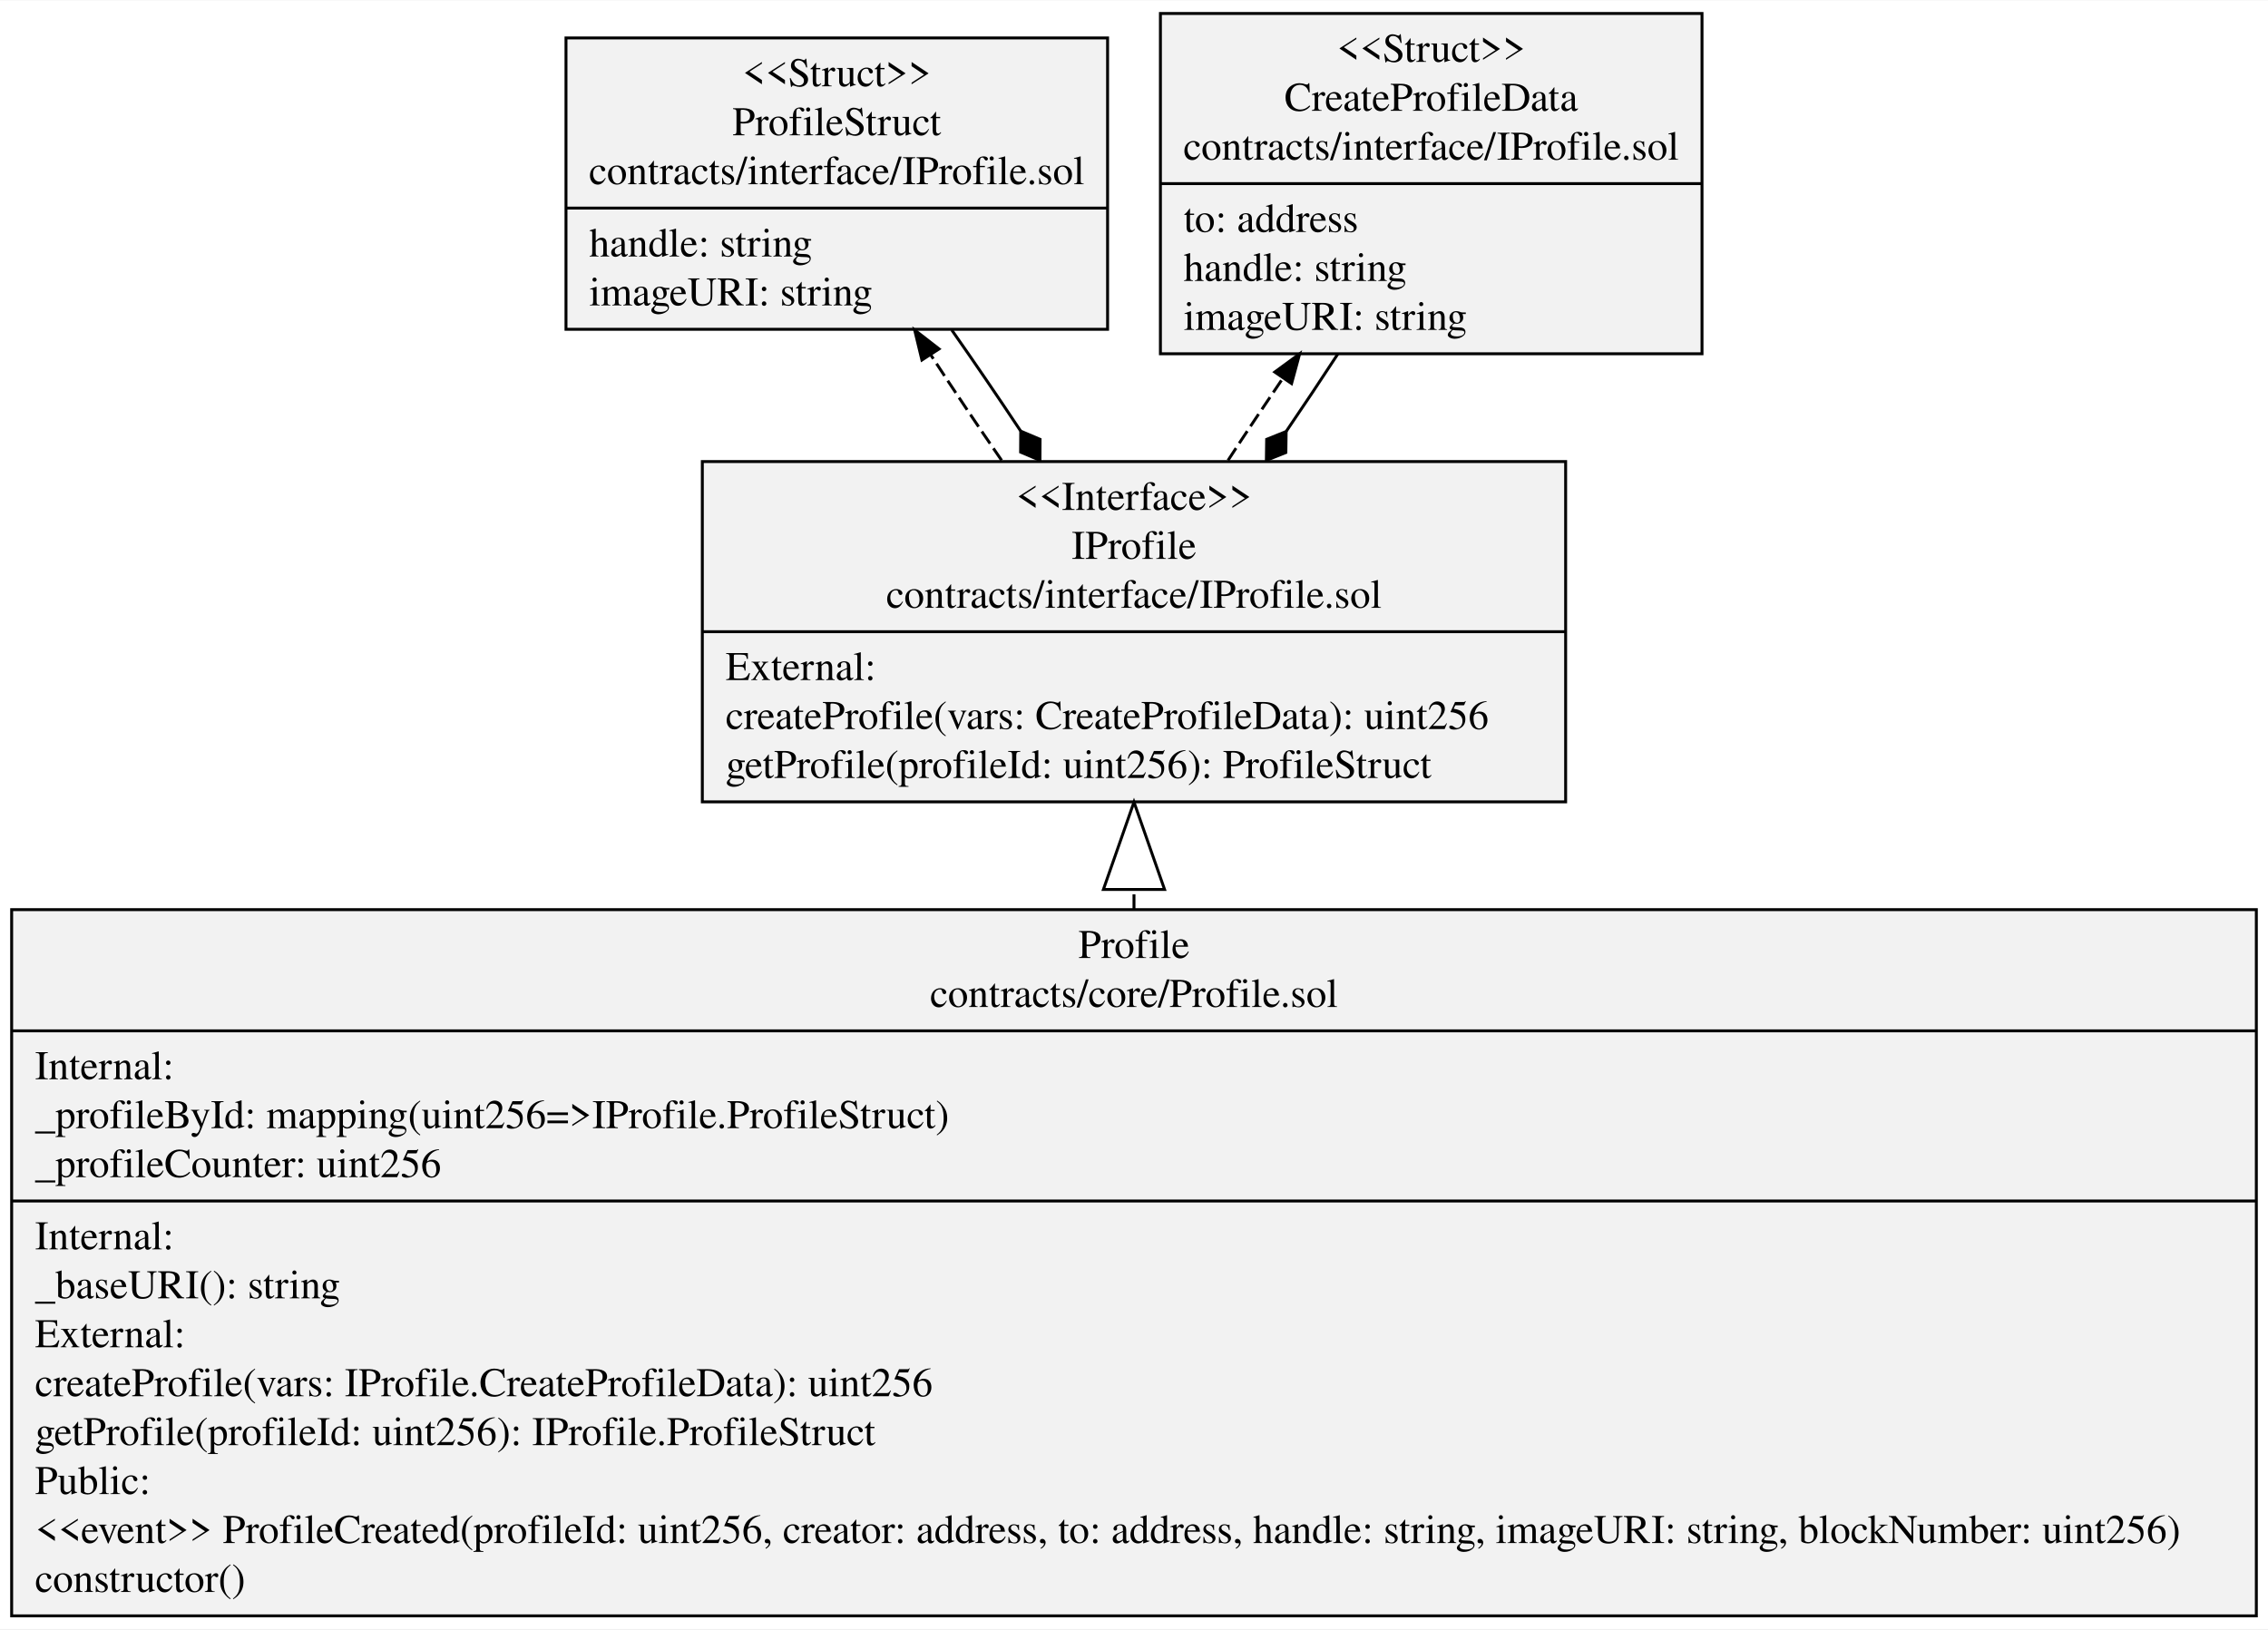
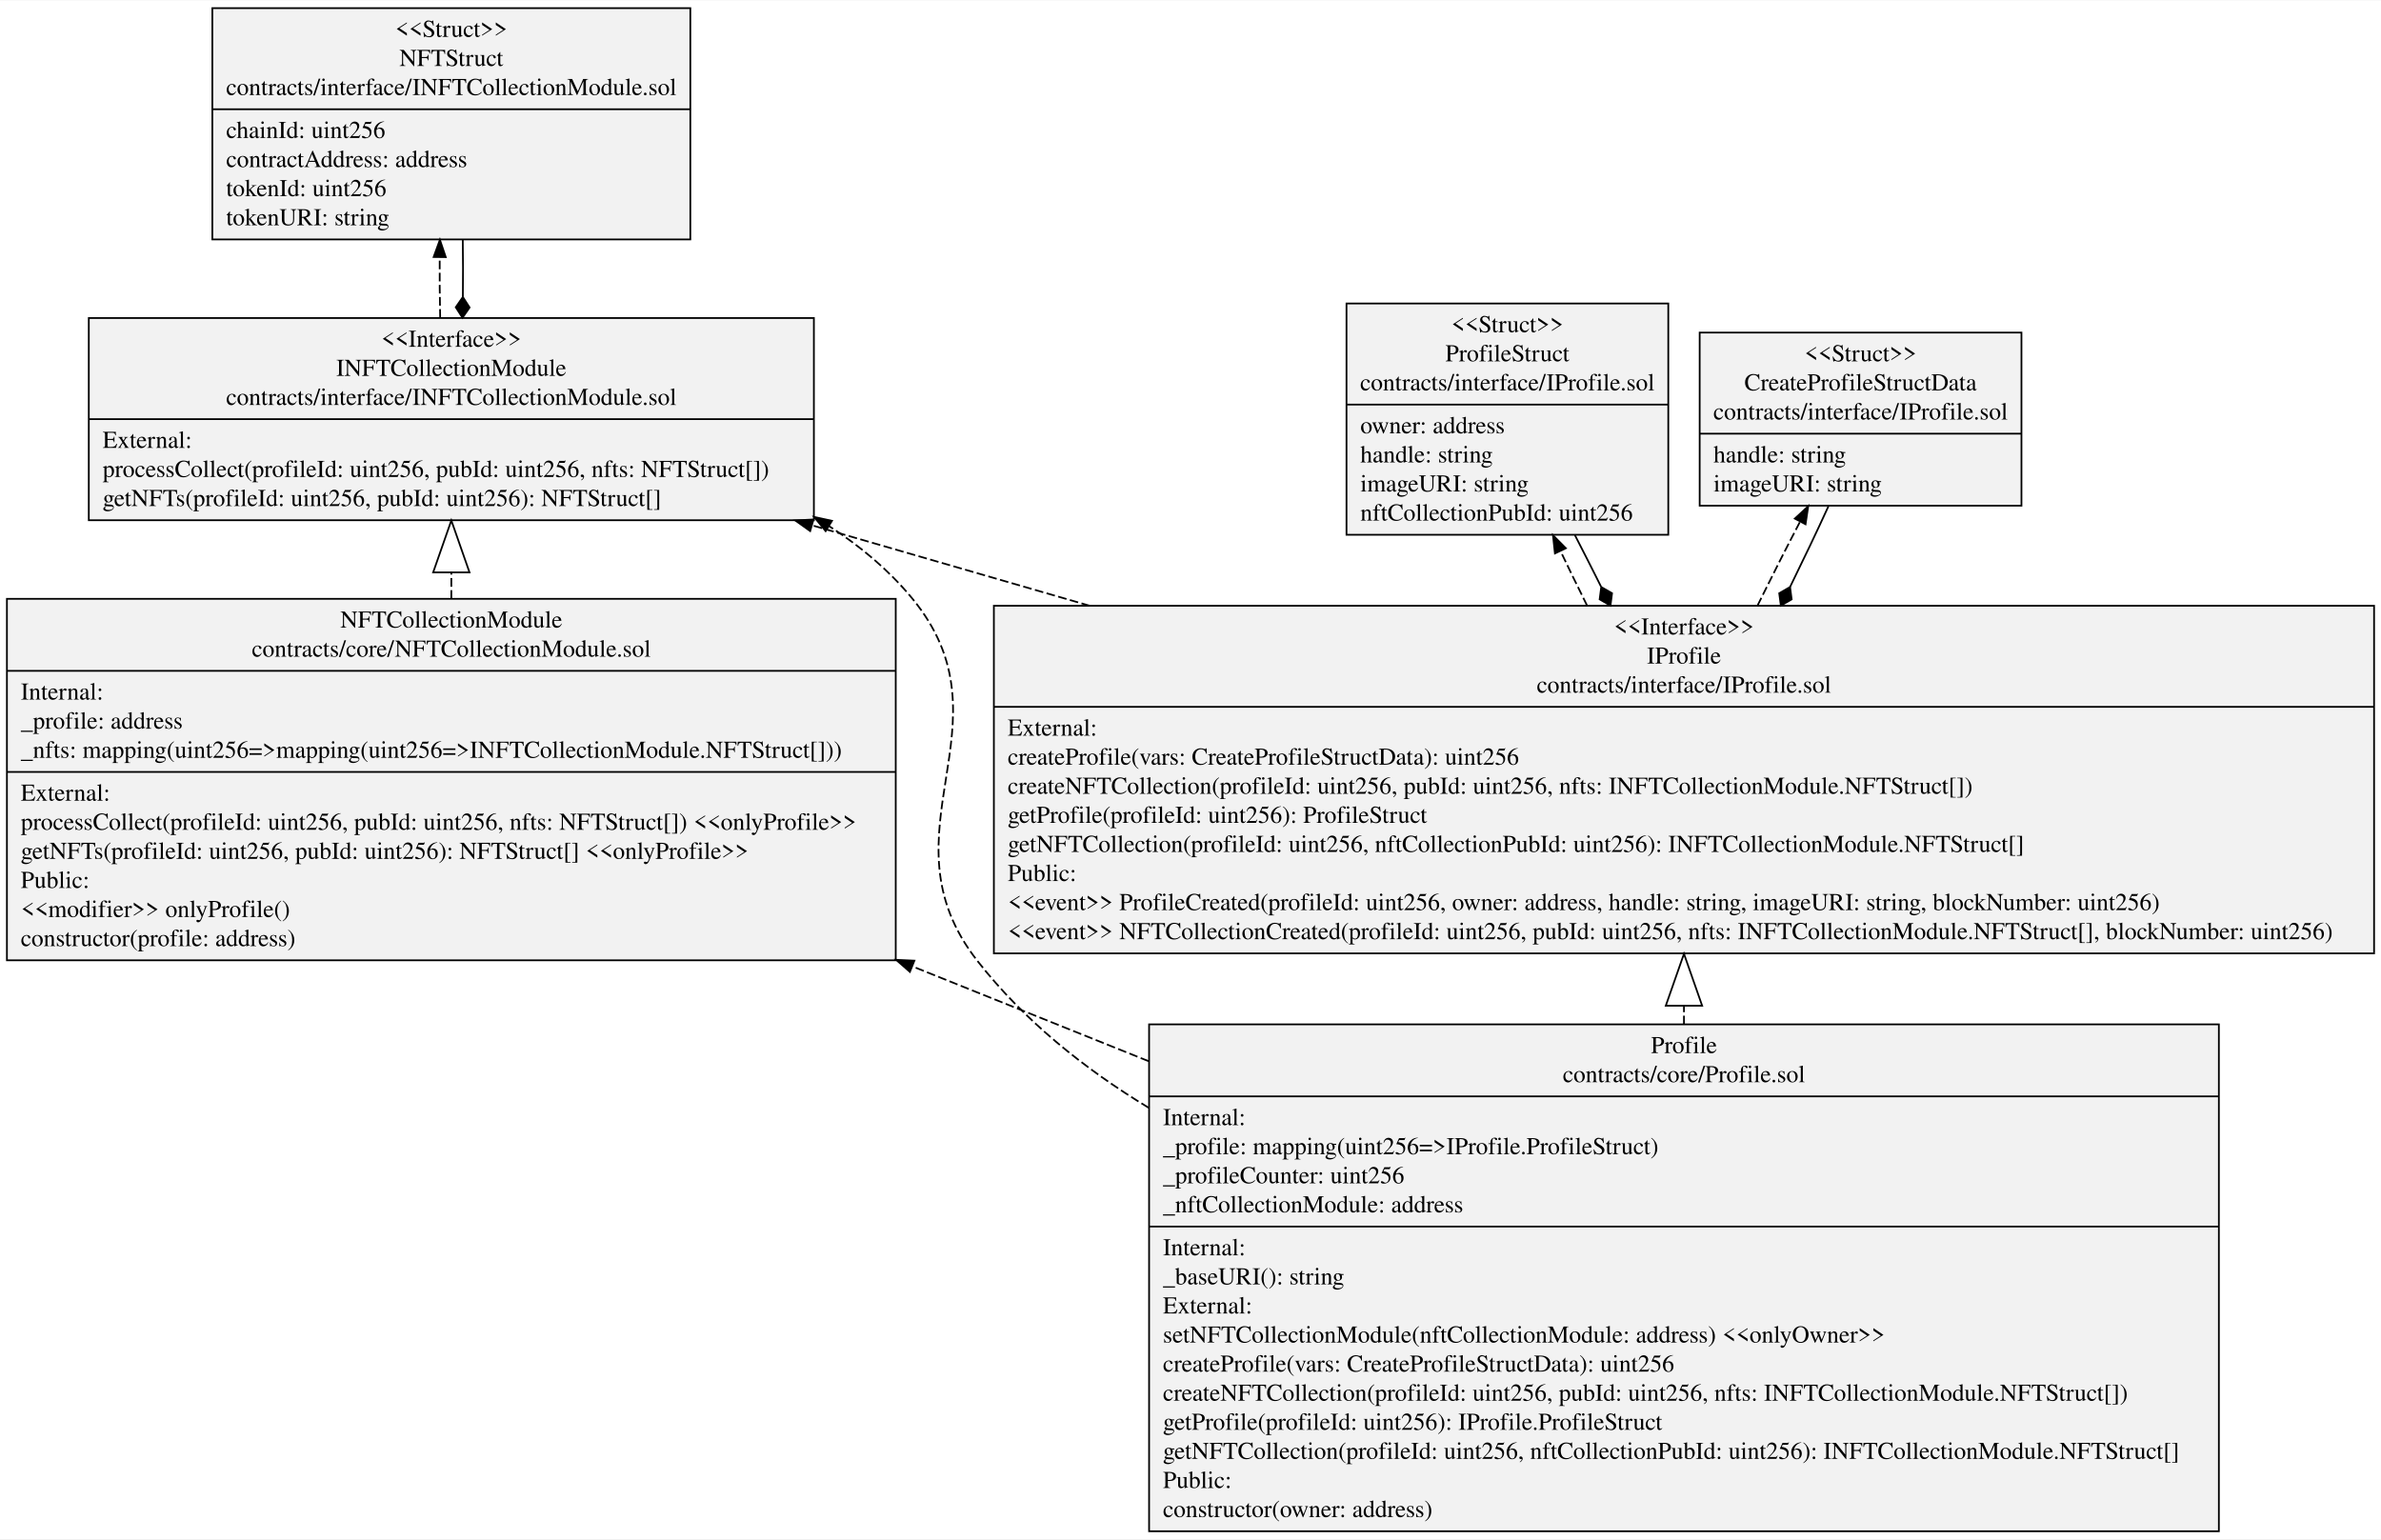
- <svg xmlns="http://www.w3.org/2000/svg" width="778pt" height="559pt" viewBox="0.00 0.00 778.35 559.00">
-   <g id="graph0" class="graph" transform="scale(1 1) rotate(0) translate(4 555)">
-     <polygon fill="white" stroke="transparent" points="-4,4 -4,-555 774.35,-555 774.35,4 -4,4" />
+ <svg xmlns="http://www.w3.org/2000/svg" width="1375pt" height="889pt" viewBox="0.00 0.00 1375.32 888.80">
+   <g id="graph0" class="graph" transform="scale(1 1) rotate(0) translate(4 884.8)">
+     <polygon fill="white" stroke="transparent" points="-4,4 -4,-884.8 1371.32,-884.8 1371.32,4 -4,4" />
    <g id="node1" class="node">
-       <polygon fill="#f2f2f2" stroke="black" points="0,-0.5 0,-242.9 770.35,-242.9 770.35,-0.5 0,-0.5" />
-       <text text-anchor="middle" x="385.17" y="-226.3" font-family="Times,serif" font-size="14.00">Profile</text>
-       <text text-anchor="middle" x="385.17" y="-209.5" font-family="Times,serif" font-size="14.00">contracts/core/Profile.sol</text>
-       <polyline fill="none" stroke="black" points="0,-201.3 770.35,-201.3 " />
-       <text text-anchor="start" x="8" y="-184.7" font-family="Times,serif" font-size="14.00">Internal:</text>
-       <text text-anchor="start" x="8" y="-167.9" font-family="Times,serif" font-size="14.00">   _profileById: mapping(uint256=&gt;IProfile.ProfileStruct)</text>
-       <text text-anchor="start" x="8" y="-151.1" font-family="Times,serif" font-size="14.00">   _profileCounter: uint256</text>
-       <polyline fill="none" stroke="black" points="0,-142.9 770.35,-142.9 " />
-       <text text-anchor="start" x="8" y="-126.3" font-family="Times,serif" font-size="14.00">Internal:</text>
-       <text text-anchor="start" x="8" y="-109.5" font-family="Times,serif" font-size="14.00">    _baseURI(): string</text>
-       <text text-anchor="start" x="8" y="-92.7" font-family="Times,serif" font-size="14.00">External:</text>
-       <text text-anchor="start" x="8" y="-75.9" font-family="Times,serif" font-size="14.00">    createProfile(vars: IProfile.CreateProfileData): uint256</text>
-       <text text-anchor="start" x="8" y="-59.1" font-family="Times,serif" font-size="14.00">    getProfile(profileId: uint256): IProfile.ProfileStruct</text>
-       <text text-anchor="start" x="8" y="-42.3" font-family="Times,serif" font-size="14.00">Public:</text>
-       <text text-anchor="start" x="8" y="-25.5" font-family="Times,serif" font-size="14.00">    &lt;&lt;event&gt;&gt; ProfileCreated(profileId: uint256, creator: address, to: address, handle: string, imageURI: string, blockNumber: uint256)</text>
-       <text text-anchor="start" x="8" y="-8.7" font-family="Times,serif" font-size="14.00">    constructor()</text>
+       <polygon fill="#f2f2f2" stroke="black" points="0,-330.3 0,-539.1 513.4,-539.1 513.4,-330.3 0,-330.3" />
+       <text text-anchor="middle" x="256.7" y="-522.5" font-family="Times,serif" font-size="14.00">NFTCollectionModule</text>
+       <text text-anchor="middle" x="256.7" y="-505.7" font-family="Times,serif" font-size="14.00">contracts/core/NFTCollectionModule.sol</text>
+       <polyline fill="none" stroke="black" points="0,-497.5 513.4,-497.5 " />
+       <text text-anchor="start" x="8" y="-480.9" font-family="Times,serif" font-size="14.00">Internal:</text>
+       <text text-anchor="start" x="8" y="-464.1" font-family="Times,serif" font-size="14.00">   _profile: address</text>
+       <text text-anchor="start" x="8" y="-447.3" font-family="Times,serif" font-size="14.00">   _nfts: mapping(uint256=&gt;mapping(uint256=&gt;INFTCollectionModule.NFTStruct[]))</text>
+       <polyline fill="none" stroke="black" points="0,-439.1 513.4,-439.1 " />
+       <text text-anchor="start" x="8" y="-422.5" font-family="Times,serif" font-size="14.00">External:</text>
+       <text text-anchor="start" x="8" y="-405.7" font-family="Times,serif" font-size="14.00">    processCollect(profileId: uint256, pubId: uint256, nfts: NFTStruct[]) &lt;&lt;onlyProfile&gt;&gt;</text>
+       <text text-anchor="start" x="8" y="-388.9" font-family="Times,serif" font-size="14.00">    getNFTs(profileId: uint256, pubId: uint256): NFTStruct[] &lt;&lt;onlyProfile&gt;&gt;</text>
+       <text text-anchor="start" x="8" y="-372.1" font-family="Times,serif" font-size="14.00">Public:</text>
+       <text text-anchor="start" x="8" y="-355.3" font-family="Times,serif" font-size="14.00">    &lt;&lt;modifier&gt;&gt; onlyProfile()</text>
+       <text text-anchor="start" x="8" y="-338.5" font-family="Times,serif" font-size="14.00">    constructor(profile: address)</text>
    </g>
    <g id="node4" class="node">
-       <polygon fill="#f2f2f2" stroke="black" points="237.03,-279.9 237.03,-396.7 533.31,-396.7 533.31,-279.9 237.03,-279.9" />
-       <text text-anchor="middle" x="385.17" y="-380.1" font-family="Times,serif" font-size="14.00">&lt;&lt;Interface&gt;&gt;</text>
-       <text text-anchor="middle" x="385.17" y="-363.3" font-family="Times,serif" font-size="14.00">IProfile</text>
-       <text text-anchor="middle" x="385.17" y="-346.5" font-family="Times,serif" font-size="14.00">contracts/interface/IProfile.sol</text>
-       <polyline fill="none" stroke="black" points="237.03,-338.3 533.31,-338.3 " />
-       <text text-anchor="start" x="245.03" y="-321.7" font-family="Times,serif" font-size="14.00">External:</text>
-       <text text-anchor="start" x="245.03" y="-304.9" font-family="Times,serif" font-size="14.00">     createProfile(vars: CreateProfileData): uint256</text>
-       <text text-anchor="start" x="245.03" y="-288.1" font-family="Times,serif" font-size="14.00">     getProfile(profileId: uint256): ProfileStruct</text>
+       <polygon fill="#f2f2f2" stroke="black" points="47.29,-584.5 47.29,-701.3 466.12,-701.3 466.12,-584.5 47.29,-584.5" />
+       <text text-anchor="middle" x="256.7" y="-684.7" font-family="Times,serif" font-size="14.00">&lt;&lt;Interface&gt;&gt;</text>
+       <text text-anchor="middle" x="256.7" y="-667.9" font-family="Times,serif" font-size="14.00">INFTCollectionModule</text>
+       <text text-anchor="middle" x="256.7" y="-651.1" font-family="Times,serif" font-size="14.00">contracts/interface/INFTCollectionModule.sol</text>
+       <polyline fill="none" stroke="black" points="47.29,-642.9 466.12,-642.9 " />
+       <text text-anchor="start" x="55.29" y="-626.3" font-family="Times,serif" font-size="14.00">External:</text>
+       <text text-anchor="start" x="55.29" y="-609.5" font-family="Times,serif" font-size="14.00">     processCollect(profileId: uint256, pubId: uint256, nfts: NFTStruct[])</text>
+       <text text-anchor="start" x="55.29" y="-592.7" font-family="Times,serif" font-size="14.00">     getNFTs(profileId: uint256, pubId: uint256): NFTStruct[]</text>
    </g>
    <g id="edge1" class="edge">
-       <path fill="none" stroke="black" stroke-dasharray="5,2" d="M385.17,-243.17C385.17,-245.36 385.17,-247.53 385.17,-249.7" />
-       <polygon fill="none" stroke="black" points="374.67,-249.82 385.17,-279.82 395.67,-249.82 374.67,-249.82" />
+       <path fill="none" stroke="black" stroke-dasharray="5,2" d="M256.7,-539.1C256.7,-544.09 256.7,-549.08 256.7,-554.02" />
+       <polygon fill="none" stroke="black" points="246.2,-554.38 256.7,-584.38 267.2,-554.38 246.2,-554.38" />
    </g>
    <g id="node2" class="node">
-       <polygon fill="#f2f2f2" stroke="black" points="190.24,-442.1 190.24,-542.1 376.11,-542.1 376.11,-442.1 190.24,-442.1" />
-       <text text-anchor="middle" x="283.17" y="-525.5" font-family="Times,serif" font-size="14.00">&lt;&lt;Struct&gt;&gt;</text>
-       <text text-anchor="middle" x="283.17" y="-508.7" font-family="Times,serif" font-size="14.00">ProfileStruct</text>
-       <text text-anchor="middle" x="283.17" y="-491.9" font-family="Times,serif" font-size="14.00">contracts/interface/IProfile.sol</text>
-       <polyline fill="none" stroke="black" points="190.24,-483.7 376.11,-483.7 " />
-       <text text-anchor="start" x="198.24" y="-467.1" font-family="Times,serif" font-size="14.00">handle: string</text>
-       <text text-anchor="start" x="198.24" y="-450.3" font-family="Times,serif" font-size="14.00">imageURI: string</text>
+       <polygon fill="#f2f2f2" stroke="black" points="659.74,-0.5 659.74,-293.3 1277.67,-293.3 1277.67,-0.5 659.74,-0.5" />
+       <text text-anchor="middle" x="968.7" y="-276.7" font-family="Times,serif" font-size="14.00">Profile</text>
+       <text text-anchor="middle" x="968.7" y="-259.9" font-family="Times,serif" font-size="14.00">contracts/core/Profile.sol</text>
+       <polyline fill="none" stroke="black" points="659.74,-251.7 1277.67,-251.7 " />
+       <text text-anchor="start" x="667.74" y="-235.1" font-family="Times,serif" font-size="14.00">Internal:</text>
+       <text text-anchor="start" x="667.74" y="-218.3" font-family="Times,serif" font-size="14.00">   _profile: mapping(uint256=&gt;IProfile.ProfileStruct)</text>
+       <text text-anchor="start" x="667.74" y="-201.5" font-family="Times,serif" font-size="14.00">   _profileCounter: uint256</text>
+       <text text-anchor="start" x="667.74" y="-184.7" font-family="Times,serif" font-size="14.00">   _nftCollectionModule: address</text>
+       <polyline fill="none" stroke="black" points="659.74,-176.5 1277.67,-176.5 " />
+       <text text-anchor="start" x="667.74" y="-159.9" font-family="Times,serif" font-size="14.00">Internal:</text>
+       <text text-anchor="start" x="667.74" y="-143.1" font-family="Times,serif" font-size="14.00">    _baseURI(): string</text>
+       <text text-anchor="start" x="667.74" y="-126.3" font-family="Times,serif" font-size="14.00">External:</text>
+       <text text-anchor="start" x="667.74" y="-109.5" font-family="Times,serif" font-size="14.00">    setNFTCollectionModule(nftCollectionModule: address) &lt;&lt;onlyOwner&gt;&gt;</text>
+       <text text-anchor="start" x="667.74" y="-92.7" font-family="Times,serif" font-size="14.00">    createProfile(vars: CreateProfileStructData): uint256</text>
+       <text text-anchor="start" x="667.74" y="-75.9" font-family="Times,serif" font-size="14.00">    createNFTCollection(profileId: uint256, pubId: uint256, nfts: INFTCollectionModule.NFTStruct[])</text>
+       <text text-anchor="start" x="667.74" y="-59.1" font-family="Times,serif" font-size="14.00">    getProfile(profileId: uint256): IProfile.ProfileStruct</text>
+       <text text-anchor="start" x="667.74" y="-42.3" font-family="Times,serif" font-size="14.00">    getNFTCollection(profileId: uint256, nftCollectionPubId: uint256): INFTCollectionModule.NFTStruct[]</text>
+       <text text-anchor="start" x="667.74" y="-25.5" font-family="Times,serif" font-size="14.00">Public:</text>
+       <text text-anchor="start" x="667.74" y="-8.7" font-family="Times,serif" font-size="14.00">    constructor(owner: address)</text>
+     </g>
+     <g id="edge4" class="edge">
+       <path fill="none" stroke="black" stroke-dasharray="5,2" d="M659.51,-272.01C614.05,-290.26 567.56,-308.92 523.06,-326.78" />
+       <polygon fill="black" stroke="black" points="521.57,-323.61 513.6,-330.58 524.18,-330.1 521.57,-323.61" />
+     </g>
+     <g id="edge3" class="edge">
+       <path fill="none" stroke="black" stroke-dasharray="5,2" d="M659.57,-245.08C621.96,-267.83 587.45,-295.71 560.7,-329.8 502.21,-404.35 583.12,-466.6 522.7,-539.6 509.28,-555.81 492.98,-569.46 475.12,-580.95" />
+       <polygon fill="black" stroke="black" points="472.91,-578.2 466.23,-586.42 476.58,-584.16 472.91,-578.2" />
+     </g>
+     <g id="node7" class="node">
+       <polygon fill="#f2f2f2" stroke="black" points="570.08,-334.3 570.08,-535.1 1367.32,-535.1 1367.32,-334.3 570.08,-334.3" />
+       <text text-anchor="middle" x="968.7" y="-518.5" font-family="Times,serif" font-size="14.00">&lt;&lt;Interface&gt;&gt;</text>
+       <text text-anchor="middle" x="968.7" y="-501.7" font-family="Times,serif" font-size="14.00">IProfile</text>
+       <text text-anchor="middle" x="968.7" y="-484.9" font-family="Times,serif" font-size="14.00">contracts/interface/IProfile.sol</text>
+       <polyline fill="none" stroke="black" points="570.08,-476.7 1367.32,-476.7 " />
+       <text text-anchor="start" x="578.08" y="-460.1" font-family="Times,serif" font-size="14.00">External:</text>
+       <text text-anchor="start" x="578.08" y="-443.3" font-family="Times,serif" font-size="14.00">     createProfile(vars: CreateProfileStructData): uint256</text>
+       <text text-anchor="start" x="578.08" y="-426.5" font-family="Times,serif" font-size="14.00">     createNFTCollection(profileId: uint256, pubId: uint256, nfts: INFTCollectionModule.NFTStruct[])</text>
+       <text text-anchor="start" x="578.08" y="-409.7" font-family="Times,serif" font-size="14.00">     getProfile(profileId: uint256): ProfileStruct</text>
+       <text text-anchor="start" x="578.08" y="-392.9" font-family="Times,serif" font-size="14.00">     getNFTCollection(profileId: uint256, nftCollectionPubId: uint256): INFTCollectionModule.NFTStruct[]</text>
+       <text text-anchor="start" x="578.08" y="-376.1" font-family="Times,serif" font-size="14.00">Public:</text>
+       <text text-anchor="start" x="578.08" y="-359.3" font-family="Times,serif" font-size="14.00">    &lt;&lt;event&gt;&gt; ProfileCreated(profileId: uint256, owner: address, handle: string, imageURI: string, blockNumber: uint256)</text>
+       <text text-anchor="start" x="578.08" y="-342.5" font-family="Times,serif" font-size="14.00">    &lt;&lt;event&gt;&gt; NFTCollectionCreated(profileId: uint256, pubId: uint256, nfts: INFTCollectionModule.NFTStruct[], blockNumber: uint256)</text>
    </g>
    <g id="edge2" class="edge">
-       <path fill="none" stroke="black" d="M322.63,-441.85C330.38,-430.82 338.49,-418.91 346.22,-407.27" />
-       <polygon fill="black" stroke="black" points="346.3,-407.15 346.26,-399.94 352.9,-397.12 352.94,-404.33 346.3,-407.15" />
+       <path fill="none" stroke="black" stroke-dasharray="5,2" d="M968.7,-293.31C968.7,-296.87 968.7,-300.42 968.7,-303.96" />
+       <polygon fill="none" stroke="black" points="958.2,-304.07 968.7,-334.07 979.2,-304.07 958.2,-304.07" />
    </g>
    <g id="node3" class="node">
-       <polygon fill="#f2f2f2" stroke="black" points="394.24,-433.7 394.24,-550.5 580.11,-550.5 580.11,-433.7 394.24,-433.7" />
-       <text text-anchor="middle" x="487.17" y="-533.9" font-family="Times,serif" font-size="14.00">&lt;&lt;Struct&gt;&gt;</text>
-       <text text-anchor="middle" x="487.17" y="-517.1" font-family="Times,serif" font-size="14.00">CreateProfileData</text>
-       <text text-anchor="middle" x="487.17" y="-500.3" font-family="Times,serif" font-size="14.00">contracts/interface/IProfile.sol</text>
-       <polyline fill="none" stroke="black" points="394.24,-492.1 580.11,-492.1 " />
-       <text text-anchor="start" x="402.24" y="-475.5" font-family="Times,serif" font-size="14.00">to: address</text>
-       <text text-anchor="start" x="402.24" y="-458.7" font-family="Times,serif" font-size="14.00">handle: string</text>
-       <text text-anchor="start" x="402.24" y="-441.9" font-family="Times,serif" font-size="14.00">imageURI: string</text>
-     </g>
-     <g id="edge3" class="edge">
-       <path fill="none" stroke="black" d="M455.17,-433.69C449.5,-425 443.47,-415.96 437.42,-407.07" />
-       <polygon fill="black" stroke="black" points="437.39,-407.02 430.7,-404.33 430.6,-397.12 437.29,-399.81 437.39,-407.02" />
+       <polygon fill="#f2f2f2" stroke="black" points="118.65,-746.7 118.65,-880.3 394.75,-880.3 394.75,-746.7 118.65,-746.7" />
+       <text text-anchor="middle" x="256.7" y="-863.7" font-family="Times,serif" font-size="14.00">&lt;&lt;Struct&gt;&gt;</text>
+       <text text-anchor="middle" x="256.7" y="-846.9" font-family="Times,serif" font-size="14.00">NFTStruct</text>
+       <text text-anchor="middle" x="256.7" y="-830.1" font-family="Times,serif" font-size="14.00">contracts/interface/INFTCollectionModule.sol</text>
+       <polyline fill="none" stroke="black" points="118.65,-821.9 394.75,-821.9 " />
+       <text text-anchor="start" x="126.65" y="-805.3" font-family="Times,serif" font-size="14.00">chainId: uint256</text>
+       <text text-anchor="start" x="126.65" y="-788.5" font-family="Times,serif" font-size="14.00">contractAddress: address</text>
+       <text text-anchor="start" x="126.65" y="-771.7" font-family="Times,serif" font-size="14.00">tokenId: uint256</text>
+       <text text-anchor="start" x="126.65" y="-754.9" font-family="Times,serif" font-size="14.00">tokenURI: string</text>
    </g>
    <g id="edge5" class="edge">
-       <path fill="none" stroke="black" stroke-dasharray="5,2" d="M339.74,-397.12C331.54,-408.99 323.15,-421.48 315.41,-433.34" />
-       <polygon fill="black" stroke="black" points="312.39,-431.56 309.9,-441.85 318.27,-435.36 312.39,-431.56" />
+       <path fill="none" stroke="black" d="M263.31,-746.51C263.48,-735.7 263.5,-724.47 263.36,-713.57" />
+       <polygon fill="black" stroke="black" points="263.36,-713.45 259.25,-707.52 263.14,-701.45 267.25,-707.38 263.36,-713.45" />
    </g>
-     <g id="edge4" class="edge">
-       <path fill="none" stroke="black" stroke-dasharray="5,2" d="M417.45,-397.12C423.43,-406.3 429.81,-415.84 436.18,-425.18" />
-       <polygon fill="black" stroke="black" points="433.48,-427.43 442.03,-433.69 439.25,-423.47 433.48,-427.43" />
+     <g id="edge6" class="edge">
+       <path fill="none" stroke="black" stroke-dasharray="5,2" d="M250.26,-701.45C249.99,-712.67 249.9,-724.59 249.98,-736.29" />
+       <polygon fill="black" stroke="black" points="246.48,-736.55 250.1,-746.51 253.48,-736.47 246.48,-736.55" />
+     </g>
+     <g id="node5" class="node">
+       <polygon fill="#f2f2f2" stroke="black" points="773.77,-576.1 773.77,-709.7 959.64,-709.7 959.64,-576.1 773.77,-576.1" />
+       <text text-anchor="middle" x="866.7" y="-693.1" font-family="Times,serif" font-size="14.00">&lt;&lt;Struct&gt;&gt;</text>
+       <text text-anchor="middle" x="866.7" y="-676.3" font-family="Times,serif" font-size="14.00">ProfileStruct</text>
+       <text text-anchor="middle" x="866.7" y="-659.5" font-family="Times,serif" font-size="14.00">contracts/interface/IProfile.sol</text>
+       <polyline fill="none" stroke="black" points="773.77,-651.3 959.64,-651.3 " />
+       <text text-anchor="start" x="781.77" y="-634.7" font-family="Times,serif" font-size="14.00">owner: address</text>
+       <text text-anchor="start" x="781.77" y="-617.9" font-family="Times,serif" font-size="14.00">handle: string</text>
+       <text text-anchor="start" x="781.77" y="-601.1" font-family="Times,serif" font-size="14.00">imageURI: string</text>
+       <text text-anchor="start" x="781.77" y="-584.3" font-family="Times,serif" font-size="14.00">nftCollectionPubId: uint256</text>
+     </g>
+     <g id="edge7" class="edge">
+       <path fill="none" stroke="black" d="M905.72,-575.85C910.66,-566.31 915.74,-556.29 920.79,-546.17" />
+       <polygon fill="black" stroke="black" points="920.91,-545.93 919.99,-538.78 926.24,-535.18 927.16,-542.33 920.91,-545.93" />
+     </g>
+     <g id="node6" class="node">
+       <polygon fill="#f2f2f2" stroke="black" points="977.77,-592.9 977.77,-692.9 1163.64,-692.9 1163.64,-592.9 977.77,-592.9" />
+       <text text-anchor="middle" x="1070.7" y="-676.3" font-family="Times,serif" font-size="14.00">&lt;&lt;Struct&gt;&gt;</text>
+       <text text-anchor="middle" x="1070.7" y="-659.5" font-family="Times,serif" font-size="14.00">CreateProfileStructData</text>
+       <text text-anchor="middle" x="1070.7" y="-642.7" font-family="Times,serif" font-size="14.00">contracts/interface/IProfile.sol</text>
+       <polyline fill="none" stroke="black" points="977.77,-634.5 1163.64,-634.5 " />
+       <text text-anchor="start" x="985.77" y="-617.9" font-family="Times,serif" font-size="14.00">handle: string</text>
+       <text text-anchor="start" x="985.77" y="-601.1" font-family="Times,serif" font-size="14.00">imageURI: string</text>
+     </g>
+     <g id="edge8" class="edge">
+       <path fill="none" stroke="black" d="M1052.19,-592.65C1045.68,-578.43 1038,-562.31 1029.97,-545.95" />
+       <polygon fill="black" stroke="black" points="1029.97,-545.94 1023.72,-542.33 1024.66,-535.18 1030.9,-538.79 1029.97,-545.94" />
+     </g>
+     <g id="edge10" class="edge">
+       <path fill="none" stroke="black" stroke-dasharray="5,2" d="M625.48,-535.1C570.66,-550.97 515.44,-566.97 465.03,-581.57" />
+       <polygon fill="black" stroke="black" points="463.97,-578.23 455.34,-584.37 465.92,-584.95 463.97,-578.23" />
+     </g>
+     <g id="edge11" class="edge">
+       <path fill="none" stroke="black" stroke-dasharray="5,2" d="M912.75,-535.18C907.5,-545.74 902.32,-556.36 897.43,-566.58" />
+       <polygon fill="black" stroke="black" points="894.16,-565.31 893.03,-575.85 900.48,-568.32 894.16,-565.31" />
+     </g>
+     <g id="edge9" class="edge">
+       <path fill="none" stroke="black" stroke-dasharray="5,2" d="M1011.16,-535.18C1019.31,-551.72 1027.76,-568.39 1035.65,-583.48" />
+       <polygon fill="black" stroke="black" points="1032.73,-585.44 1040.49,-592.65 1038.92,-582.17 1032.73,-585.44" />
    </g>
  </g>
</svg>
